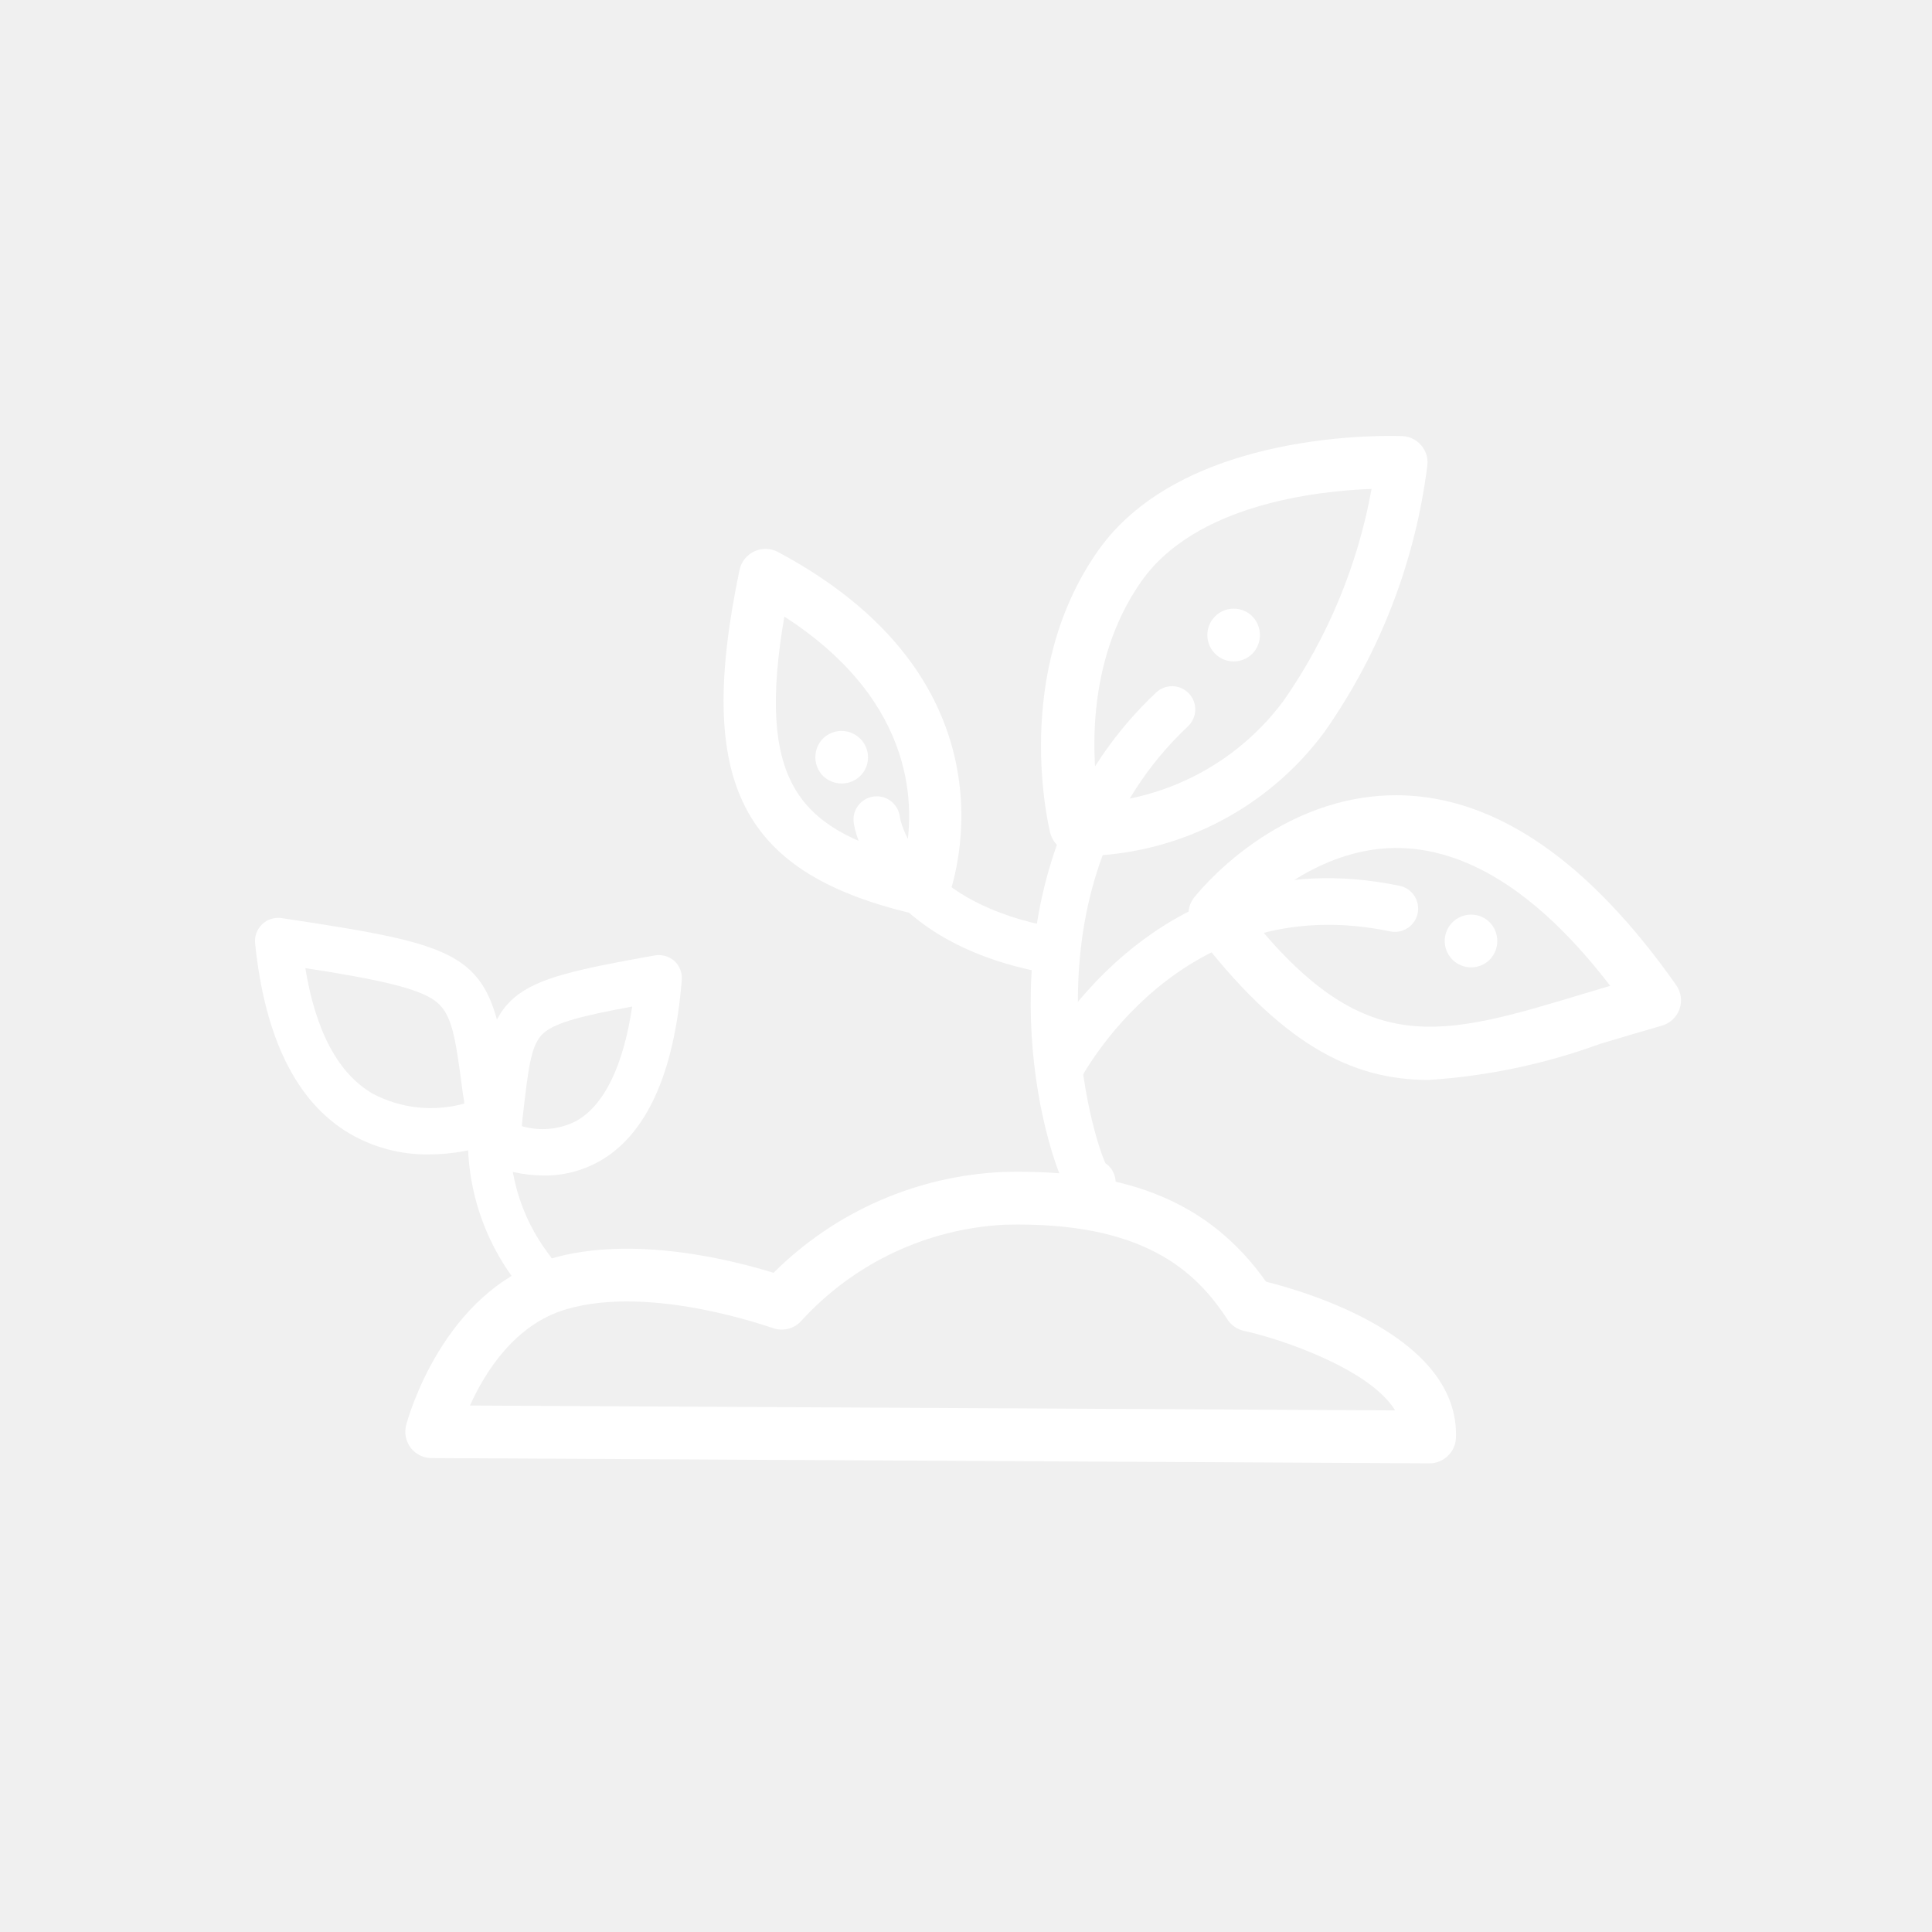
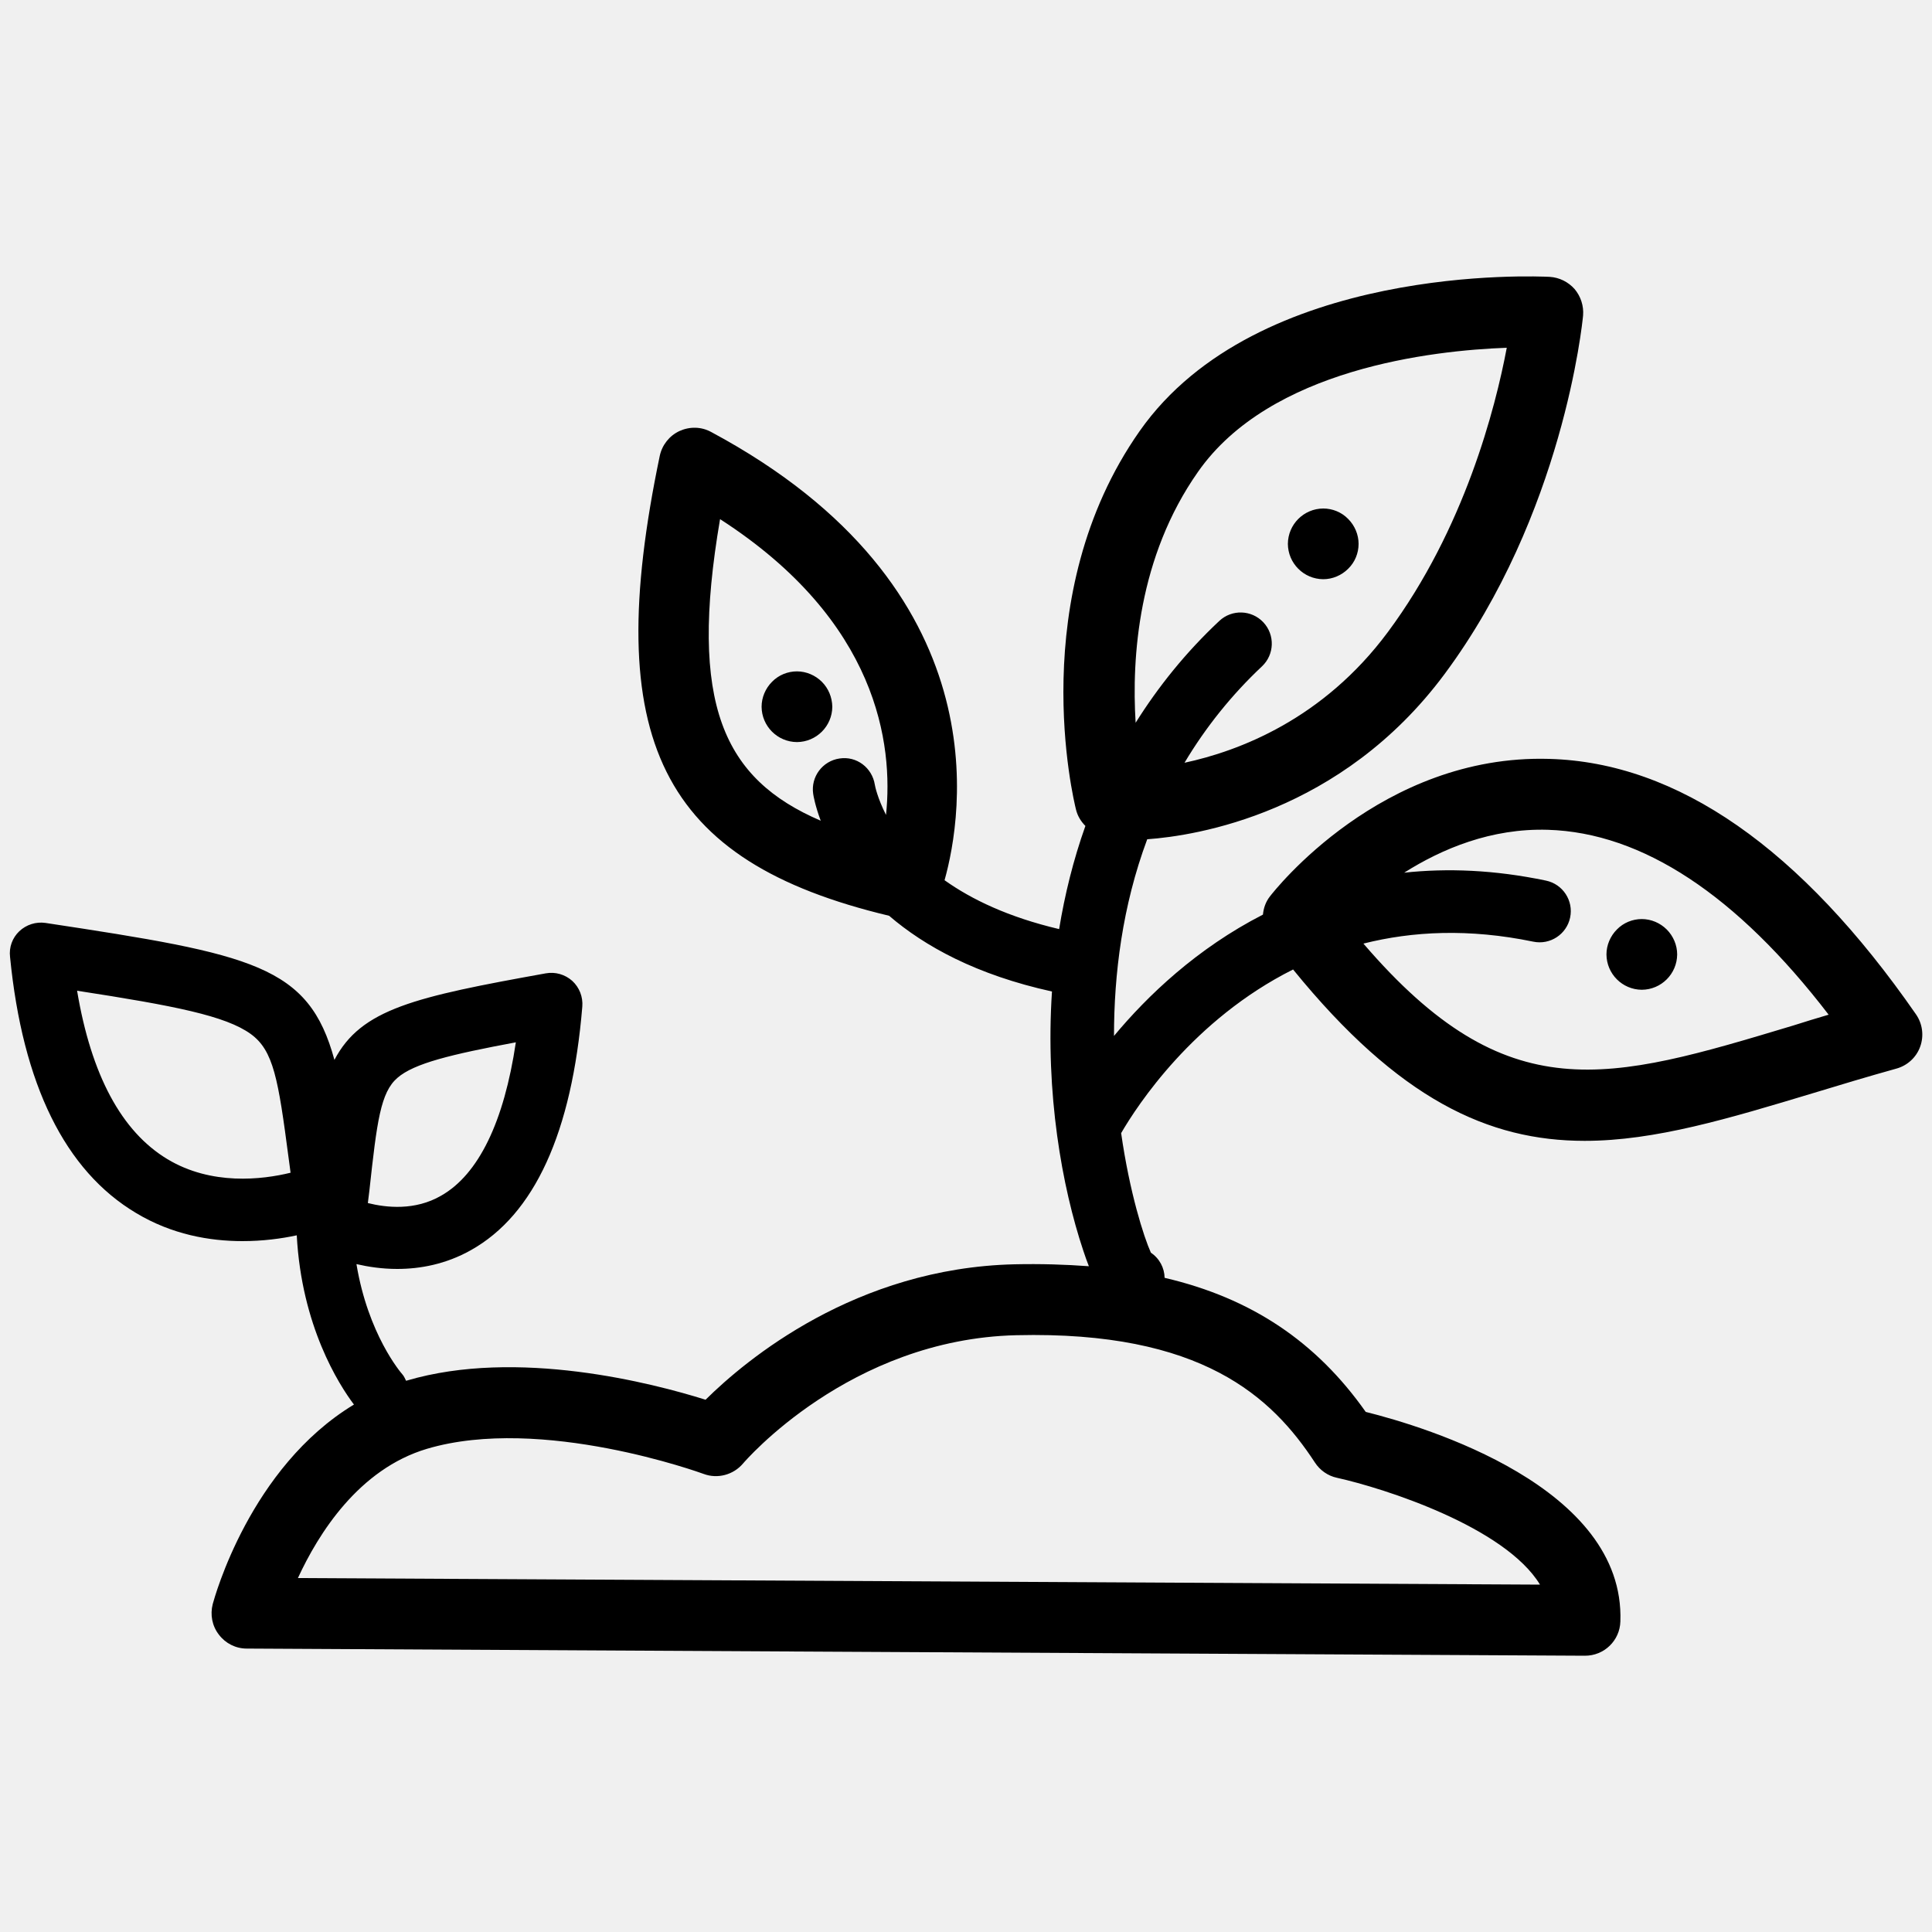
- <svg xmlns="http://www.w3.org/2000/svg" id="Layer_1" data-name="Layer 1" viewBox="0 0 91.56 91.56">
-   <defs>
-     <style>.cls-1{fill:#fff;}</style>
-   </defs>
-   <path class="cls-1" d="M67.72,69.35h0L20.46,69.1a1.25,1.25,0,0,1-1-.49,1.27,1.27,0,0,1-.21-1.08c.07-.26,1.73-6.36,6.85-7.88,3.9-1.15,8.69.09,10.56.67a16.43,16.43,0,0,1,10.91-4.78C53.5,55.4,57.34,57,60,60.74c2.1.53,9.16,2.65,9,7.4A1.26,1.26,0,0,1,67.72,69.35ZM22.27,66.61l43.85.23c-1.24-2-5.5-3.41-7.17-3.77a1.24,1.24,0,0,1-.78-.54c-1.51-2.31-4-4.65-10.53-4.49A14,14,0,0,0,38,62.57a1.25,1.25,0,0,1-1.4.36c-.05,0-5.72-2.08-9.77-.88C24.41,62.76,23,65,22.27,66.61Z" />
-   <path class="cls-1" d="M51.72,57.16h-.11c-.7-.08-1.1-.61-1.61-2.11-1.67-5-2.55-15.31,4.79-22.23a1.1,1.1,0,1,1,1.51,1.6c-7.87,7.41-4.72,18.95-3.91,20.71a1.1,1.1,0,0,1,.33,1.47A1.2,1.2,0,0,1,51.72,57.16Z" />
-   <path class="cls-1" d="M50.17,51.83a1.16,1.16,0,0,1-.48-.11,1.1,1.1,0,0,1-.5-1.48c.05-.1,5.43-10.69,17.14-8.26a1.1,1.1,0,1,1-.45,2.16c-10-2.09-14.67,7-14.72,7.08A1.09,1.09,0,0,1,50.17,51.83Z" />
-   <path class="cls-1" d="M49.22,46a.85.85,0,0,1-.23,0c-7.66-1.64-8.5-6.78-8.53-7a1.1,1.1,0,0,1,2.18-.32c0,.18.74,3.87,6.81,5.17A1.1,1.1,0,0,1,49.22,46Z" />
-   <path class="cls-1" d="M67.7,51.18c-3.64,0-7-1.68-11.12-7.11a1.25,1.25,0,0,1,0-1.52c.16-.2,3.94-5,9.86-4.86,4.53.13,8.89,3.16,13,9a1.25,1.25,0,0,1-.69,1.92c-1,.29-2,.58-2.92.86A29.13,29.13,0,0,1,67.7,51.18Zm-8.49-7.79c5.47,6.84,9,5.77,15.86,3.7l1.24-.37c-3.25-4.23-6.58-6.43-9.91-6.53S60.37,42.24,59.21,43.39Z" />
-   <path class="cls-1" d="M43.76,43.35l-.28,0C35.13,41.44,32.92,37.17,35.05,27a1.26,1.26,0,0,1,1.82-.84c12,6.41,8.09,16.32,8.05,16.42A1.26,1.26,0,0,1,43.76,43.35ZM37.17,29.22c-1.33,7.78.66,10,5.72,11.38C43.34,38.44,43.56,33.34,37.17,29.22Z" />
-   <path class="cls-1" d="M51.69,40.56h0a1.25,1.25,0,0,1-.58-.15,1.26,1.26,0,0,1-1.34-.94c-.07-.3-1.83-7.53,2.26-13.36s14-5.46,14.47-5.44A1.25,1.25,0,0,1,67.65,22,28,28,0,0,1,62.76,34.7,14.51,14.51,0,0,1,51.69,40.56ZM65,23.17c-2.65.1-8.36.75-10.91,4.38-2.71,3.86-2.32,8.62-2,10.5a12.07,12.07,0,0,0,8.74-4.84A25.47,25.47,0,0,0,65,23.17Z" />
-   <path class="cls-1" d="M25.21,61.1a1,1,0,0,1-.74-.33A11.09,11.09,0,0,1,22.22,53a1,1,0,0,1,1.05-.94,1,1,0,0,1,.94,1A9.06,9.06,0,0,0,26,59.43a1,1,0,0,1-.08,1.41A1,1,0,0,1,25.21,61.1Z" />
-   <path class="cls-1" d="M59.35,29.21a1.25,1.25,0,1,0,0,1.77,1.27,1.27,0,0,0,0-1.77" />
-   <path class="cls-1" d="M70.6,43.71a1.25,1.25,0,1,0,0,1.77,1.27,1.27,0,0,0,0-1.77" />
-   <path class="cls-1" d="M20.3,54.71a7.28,7.28,0,0,1-3.75-1c-2.52-1.5-4-4.54-4.46-9a1.1,1.1,0,0,1,1.26-1.2c9.22,1.4,9.94,1.65,10.77,8,.06.44.12.91.19,1.41a1.1,1.1,0,0,1-.66,1.17A9.36,9.36,0,0,1,20.3,54.71Zm-5.83-8.83c.49,3,1.56,5,3.19,5.95A5.91,5.91,0,0,0,22,52.3c0-.17-.05-.34-.07-.51-.36-2.8-.53-3.8-1.34-4.38S17.92,46.41,14.47,45.88Z" />
-   <path class="cls-1" d="M25.78,55.71A6.8,6.8,0,0,1,23,55.1,1.1,1.1,0,0,1,22.45,54l.14-1.29c.64-5.87,1.32-6.15,8.43-7.43a1.14,1.14,0,0,1,.94.26,1.11,1.11,0,0,1,.35.91c-.36,4.45-1.69,7.35-3.93,8.6A5.27,5.27,0,0,1,25.78,55.71Zm-2.24-1.59h0Zm1.19-.75a3.51,3.51,0,0,0,2.59-.25c1.32-.75,2.22-2.61,2.64-5.42-2.3.43-3.6.74-4.19,1.25s-.72,1.53-1,4Z" />
-   <path class="cls-1" d="M40.76,35a1.25,1.25,0,0,0-.88-.36A1.27,1.27,0,0,0,39,35a1.27,1.27,0,0,0,0,1.77,1.27,1.27,0,0,0,.88.36A1.24,1.24,0,0,0,40.76,35" />
+ <svg xmlns="http://www.w3.org/2000/svg" xml:space="preserve" viewBox="0 0 100 100">
+   <path d="M69.78 26.86c.34.34.54.81.54 1.29s-.19.95-.54 1.29c-.34.34-.81.54-1.29.54a1.842 1.842 0 0 1-1.83-1.83 1.842 1.842 0 0 1 1.83-1.83c.48 0 .95.19 1.29.54m16.49 21.25c-.34-.34-.81-.54-1.29-.54s-.95.19-1.29.54c-.34.34-.54.81-.54 1.29a1.842 1.842 0 0 0 1.83 1.83 1.842 1.842 0 0 0 1.83-1.83c0-.48-.2-.95-.54-1.29m13.12 6.06c-.2.56-.66.98-1.23 1.14-1.51.42-2.93.85-4.28 1.26-4.41 1.33-8.22 2.48-11.86 2.48-4.97 0-9.62-2.14-15.09-8.87-5.17 2.59-8.07 7.04-8.9 8.47.44 3.08 1.17 5.37 1.54 6.19.45.3.7.79.71 1.3 4.5 1.05 7.85 3.31 10.41 6.94 3.09.77 13.43 3.88 13.18 10.85-.03.99-.84 1.77-1.83 1.77h-.01l-69.26-.37c-.57 0-1.1-.27-1.44-.72-.35-.45-.46-1.03-.32-1.58.09-.33 1.93-7.08 7.31-10.33-.79-1.05-2.71-4.07-2.96-8.76-.79.17-1.75.3-2.81.3-1.7 0-3.65-.34-5.5-1.45C3.37 60.6 1.17 56.14.52 49.53c-.06-.5.12-.99.48-1.33.36-.34.86-.5 1.35-.43 10.77 1.63 13.63 2.2 14.96 7.09 1.38-2.64 4.16-3.26 10.94-4.48.5-.09 1 .06 1.37.39.37.34.56.83.52 1.33-.54 6.53-2.48 10.77-5.77 12.61-1.3.73-2.63.97-3.81.97-.79 0-1.5-.11-2.11-.25.6 3.63 2.29 5.61 2.38 5.71.09.1.13.22.19.33.01 0 .02-.01.03-.01 5.72-1.69 12.73.13 15.47.99 2.09-2.07 7.77-6.82 15.99-7.01 1.36-.03 2.64.01 3.85.1-.1-.25-.19-.51-.29-.81-1.1-3.29-1.97-8.14-1.62-13.41-3.91-.86-6.59-2.34-8.43-3.92-11.82-2.82-14.94-9.1-11.87-23.81.12-.56.5-1.04 1.02-1.28.53-.24 1.13-.23 1.64.05 15.06 8.07 13 19.92 12.08 23.2 1.39.99 3.3 1.91 5.93 2.53.29-1.77.73-3.57 1.36-5.34-.23-.23-.41-.52-.49-.86-.11-.45-2.7-11.04 3.3-19.58 6.1-8.69 20.61-8.01 21.22-7.98.5.03.96.26 1.29.63.32.38.48.87.44 1.37-.04.42-1.04 10.3-7.17 18.56-5.35 7.2-12.86 8.37-15.39 8.55-1.29 3.46-1.72 6.99-1.72 10.18 1.73-2.08 4.29-4.53 7.71-6.28.03-.33.14-.66.36-.94.23-.3 5.77-7.37 14.45-7.12 6.65.18 13.03 4.63 18.99 13.22.34.49.42 1.11.22 1.67zM42.48 42.48c-.29-.78-.38-1.31-.39-1.39-.13-.88.48-1.7 1.36-1.83.89-.14 1.69.48 1.83 1.35.01.08.14.7.58 1.57.38-3.64-.4-10.03-8.59-15.31-1.64 9.59.18 13.45 5.21 15.61zM19.04 62.27c.96.24 2.44.4 3.79-.38 1.94-1.1 3.26-3.83 3.87-7.94-3.37.63-5.27 1.09-6.13 1.84-.87.75-1.06 2.24-1.45 5.83l-.08.65zm-4-1.57c-.03-.26-.07-.5-.1-.75-.54-4.11-.78-5.57-1.96-6.43-1.3-.94-3.93-1.46-8.99-2.24.73 4.36 2.3 7.29 4.68 8.72 2.28 1.37 4.9 1.06 6.37.7zm37.57 8.41c-8.65.2-14.09 6.57-14.15 6.64-.5.59-1.32.81-2.04.54-.08-.03-8.39-3.06-14.32-1.3-3.53 1.05-5.62 4.39-6.68 6.69l64.29.34c-1.82-2.99-8.07-4.99-10.51-5.53-.47-.1-.88-.39-1.14-.79-2.22-3.39-5.85-6.82-15.45-6.59zm6.17-31.7c1.16-1.85 2.58-3.63 4.33-5.27a1.612 1.612 0 1 1 2.21 2.35 23.071 23.071 0 0 0-4.01 4.99c2.8-.6 7.17-2.24 10.53-6.77C75.8 27.37 77.4 21.13 77.99 18c-3.87.14-12.25 1.09-15.98 6.42-3.1 4.41-3.44 9.61-3.23 12.99zm35.87 15.11c-4.76-6.2-9.65-9.42-14.53-9.57-2.93-.09-5.48.98-7.44 2.22 2.23-.24 4.67-.15 7.34.41a1.613 1.613 0 1 1-.66 3.16c-3.33-.69-6.25-.54-8.79.1 7.46 8.69 12.65 7.13 22.25 4.24.6-.19 1.21-.38 1.83-.56zM42.54 35.29c-.34-.34-.81-.54-1.29-.54s-.95.19-1.29.54c-.34.34-.54.81-.54 1.29a1.842 1.842 0 0 0 1.83 1.83 1.842 1.842 0 0 0 1.83-1.83c-.01-.49-.2-.95-.54-1.29" />
</svg>
